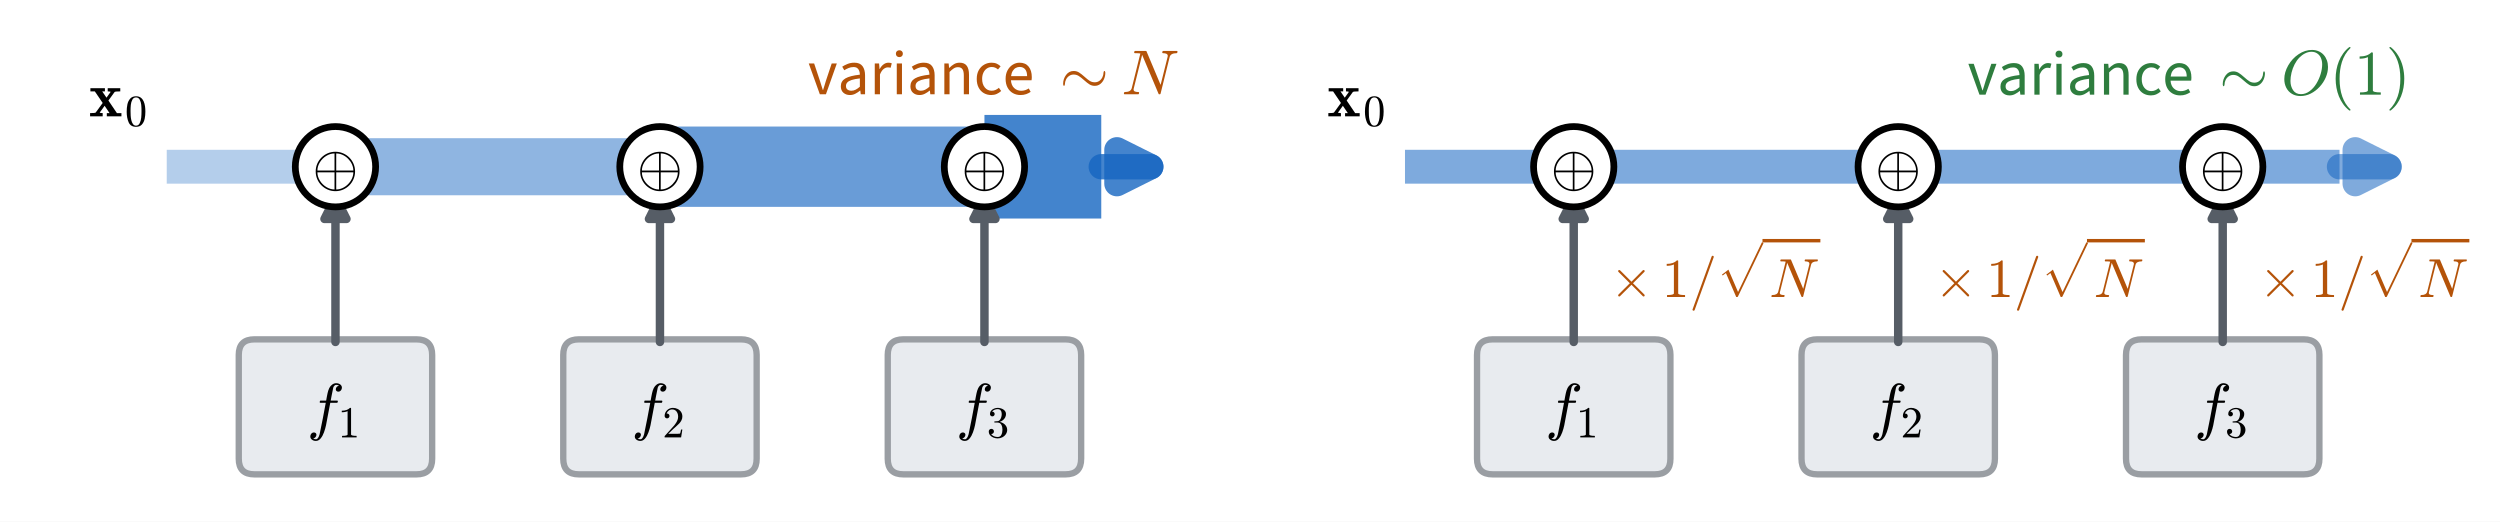
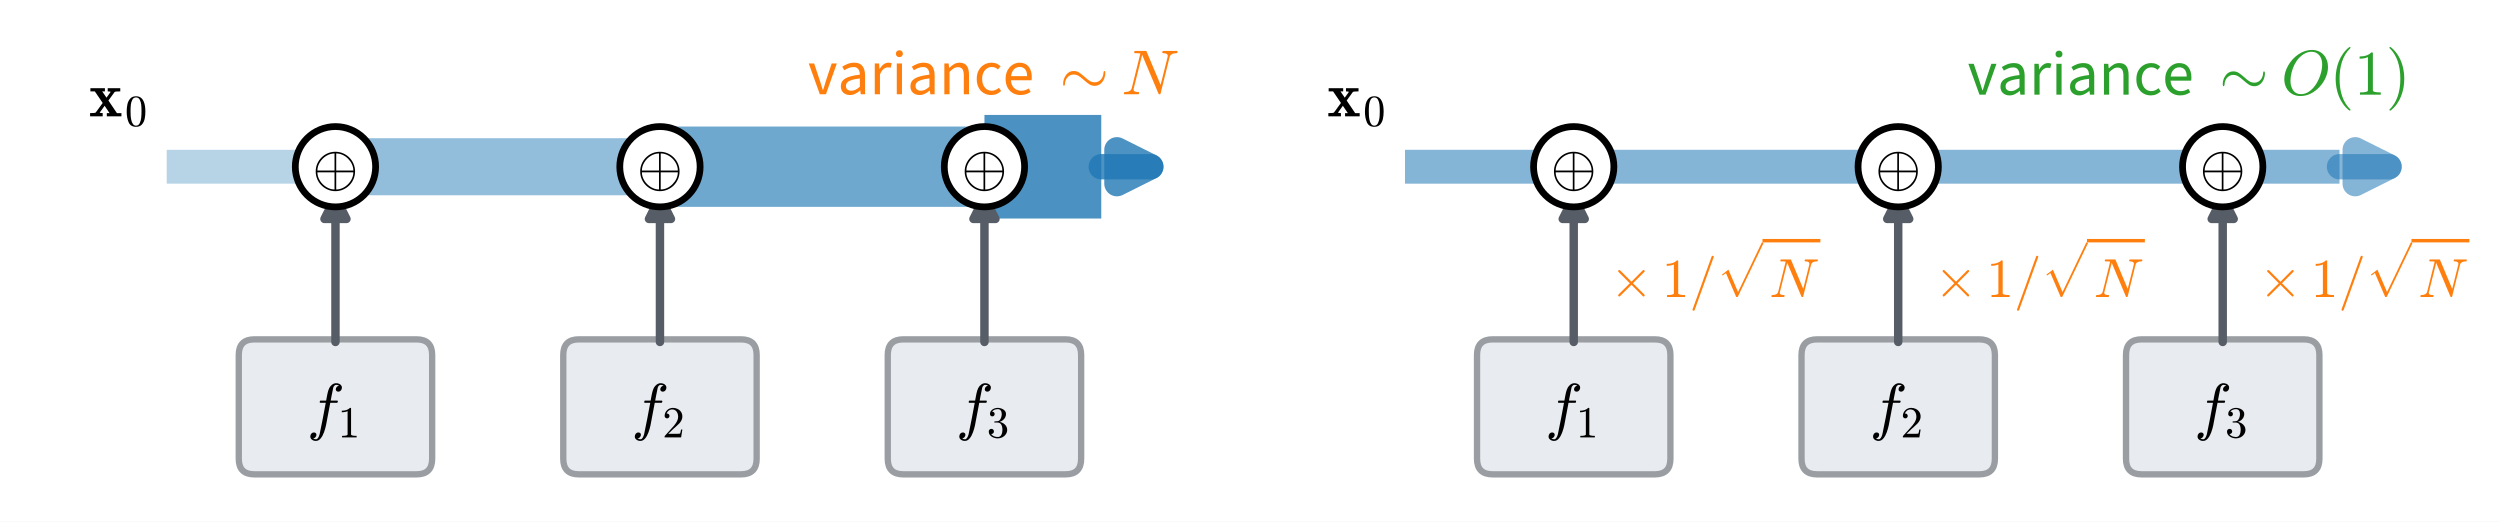
<svg xmlns="http://www.w3.org/2000/svg" xmlns:xlink="http://www.w3.org/1999/xlink" width="591.292pt" height="123.382pt" viewBox="0 0 591.292 123.382" version="1.1">
  <defs>
    <style type="text/css">*{stroke-linejoin: round; stroke-linecap: butt}</style>
  </defs>
  <g id="figure_1">
    <g id="patch_1">
      <path d="M 0 123.382  L 591.292 123.382  L 591.292 -0  L 0 -0  z " style="fill: #ffffff" />
    </g>
    <g id="axes_1">
      <g id="line2d_1">
-         <path d="M 39.434 39.434  L 79.343 39.434  " clip-path="url(#p0aabb87ad7)" style="fill: none; stroke: #1565c0; stroke-opacity: 0.32; stroke-width: 8" />
+         <path d="M 39.434 39.434  L 79.343 39.434  " clip-path="url(#p0aabb87ad7)" style="fill: none; stroke: #1f77b4; stroke-opacity: 0.32; stroke-width: 8" />
      </g>
      <g id="line2d_2">
-         <path d="M 79.343 39.434  L 156.09 39.434  " clip-path="url(#p0aabb87ad7)" style="fill: none; stroke: #1565c0; stroke-opacity: 0.48; stroke-width: 13.5" />
+         <path d="M 79.343 39.434  L 156.09 39.434  " clip-path="url(#p0aabb87ad7)" style="fill: none; stroke: #1f77b4; stroke-opacity: 0.48; stroke-width: 13.5" />
      </g>
      <g id="line2d_3">
-         <path d="M 156.09 39.434  L 232.838 39.434  " clip-path="url(#p0aabb87ad7)" style="fill: none; stroke: #1565c0; stroke-opacity: 0.64; stroke-width: 19" />
+         <path d="M 156.09 39.434  L 232.838 39.434  " clip-path="url(#p0aabb87ad7)" style="fill: none; stroke: #1f77b4; stroke-opacity: 0.64; stroke-width: 19" />
      </g>
      <g id="line2d_4">
-         <path d="M 232.838 39.434  L 260.467 39.434  " clip-path="url(#p0aabb87ad7)" style="fill: none; stroke: #1565c0; stroke-opacity: 0.8; stroke-width: 24.5" />
+         <path d="M 232.838 39.434  L 260.467 39.434  " clip-path="url(#p0aabb87ad7)" style="fill: none; stroke: #1f77b4; stroke-opacity: 0.8; stroke-width: 24.5" />
      </g>
      <g id="patch_2">
        <path d="M 60.156 112.191  L 98.53 112.191  Q 102.213 112.191 102.213 108.507  L 102.213 83.948  Q 102.213 80.264 98.53 80.264  L 60.156 80.264  Q 56.472 80.264 56.472 83.948  L 56.472 108.507  Q 56.472 112.191 60.156 112.191  z " clip-path="url(#p0aabb87ad7)" style="fill: #d9dee4; opacity: 0.6; stroke: #565d66; stroke-width: 1.5; stroke-linejoin: miter" />
      </g>
      <g id="patch_3">
        <path d="M 79.343 80.878  Q 79.343 62.612 79.343 46.582  " style="fill: none; stroke: #565d66; stroke-width: 2; stroke-linecap: round" />
        <path d="M 76.743 51.782  L 79.343 46.582  L 81.943 51.782  z " style="fill: #565d66; stroke: #565d66; stroke-width: 2; stroke-linecap: round" />
      </g>
      <g id="patch_4">
        <path d="M 136.903 112.191  L 175.277 112.191  Q 178.961 112.191 178.961 108.507  L 178.961 83.948  Q 178.961 80.264 175.277 80.264  L 136.903 80.264  Q 133.22 80.264 133.22 83.948  L 133.22 108.507  Q 133.22 112.191 136.903 112.191  z " clip-path="url(#p0aabb87ad7)" style="fill: #d9dee4; opacity: 0.6; stroke: #565d66; stroke-width: 1.5; stroke-linejoin: miter" />
      </g>
      <g id="patch_5">
        <path d="M 156.09 80.878  Q 156.09 62.612 156.09 46.582  " style="fill: none; stroke: #565d66; stroke-width: 2; stroke-linecap: round" />
        <path d="M 153.49 51.782  L 156.09 46.582  L 158.69 51.782  z " style="fill: #565d66; stroke: #565d66; stroke-width: 2; stroke-linecap: round" />
      </g>
      <g id="patch_6">
        <path d="M 213.651 112.191  L 252.025 112.191  Q 255.709 112.191 255.709 108.507  L 255.709 83.948  Q 255.709 80.264 252.025 80.264  L 213.651 80.264  Q 209.967 80.264 209.967 83.948  L 209.967 108.507  Q 209.967 112.191 213.651 112.191  z " clip-path="url(#p0aabb87ad7)" style="fill: #d9dee4; opacity: 0.6; stroke: #565d66; stroke-width: 1.5; stroke-linejoin: miter" />
      </g>
      <g id="patch_7">
        <path d="M 232.838 80.878  Q 232.838 62.612 232.838 46.582  " style="fill: none; stroke: #565d66; stroke-width: 2; stroke-linecap: round" />
        <path d="M 230.238 51.782  L 232.838 46.582  L 235.438 51.782  z " style="fill: #565d66; stroke: #565d66; stroke-width: 2; stroke-linecap: round" />
      </g>
      <g id="text_1">
-         <g style="fill: #b45309" transform="translate(191.1015 22.38568) scale(0.15 -0.15)">
+         <g style="fill: #ff7f0e" transform="translate(191.1015 22.38568) scale(0.15 -0.15)">
          <defs>
            <path id="SourceSans3-Regular-31" d="M 1197 0  L 77 3110  L 621 3110  L 1210 1344  Q 1280 1114 1353 883  Q 1427 653 1498 429  L 1523 429  Q 1594 653 1667 883  Q 1741 1114 1805 1344  L 2394 3110  L 2912 3110  L 1811 0  L 1197 0  z " transform="scale(0.015625)" />
            <path id="SourceSans3-Regular-1c" d="M 1242 -77  Q 851 -77 588 153  Q 326 384 326 806  Q 326 1331 787 1600  Q 1248 1869 2246 1978  Q 2246 2176 2188 2349  Q 2131 2522 1993 2634  Q 1856 2746 1600 2746  Q 1331 2746 1094 2643  Q 858 2541 672 2426  L 467 2784  Q 685 2931 1001 3059  Q 1318 3187 1690 3187  Q 2259 3187 2515 2838  Q 2771 2490 2771 1907  L 2771 0  L 2336 0  L 2291 371  L 2272 371  Q 2042 186 1789 54  Q 1536 -77 1242 -77  z M 1389 358  Q 1613 358 1817 460  Q 2022 563 2246 762  L 2246 1600  Q 1722 1542 1414 1440  Q 1107 1338 976 1190  Q 845 1043 845 838  Q 845 582 1005 470  Q 1165 358 1389 358  z " transform="scale(0.015625)" />
            <path id="SourceSans3-Regular-2d" d="M 525 0  L 525 3110  L 960 3110  L 1005 2547  L 1024 2547  Q 1178 2842 1408 3014  Q 1638 3187 1907 3187  Q 2093 3187 2240 3123  L 2125 2675  Q 2054 2694 1993 2704  Q 1933 2714 1837 2714  Q 1638 2714 1424 2554  Q 1210 2394 1050 1997  L 1050 0  L 525 0  z " transform="scale(0.015625)" />
            <path id="SourceSans3-Regular-24" d="M 525 0  L 525 3110  L 1050 3110  L 1050 0  L 525 0  z M 787 3750  Q 633 3750 534 3843  Q 435 3936 435 4096  Q 435 4250 534 4346  Q 633 4442 787 4442  Q 941 4442 1040 4346  Q 1139 4250 1139 4096  Q 1139 3936 1040 3843  Q 941 3750 787 3750  z " transform="scale(0.015625)" />
            <path id="SourceSans3-Regular-29" d="M 525 0  L 525 3110  L 960 3110  L 1005 2662  L 1024 2662  Q 1248 2886 1497 3036  Q 1747 3187 2067 3187  Q 2560 3187 2787 2876  Q 3014 2566 3014 1971  L 3014 0  L 2490 0  L 2490 1901  Q 2490 2336 2349 2534  Q 2208 2733 1901 2733  Q 1664 2733 1475 2611  Q 1286 2490 1050 2253  L 1050 0  L 525 0  z " transform="scale(0.015625)" />
            <path id="SourceSans3-Regular-1e" d="M 1760 -77  Q 1344 -77 1011 115  Q 678 307 486 672  Q 294 1037 294 1549  Q 294 2074 502 2438  Q 710 2803 1052 2995  Q 1395 3187 1792 3187  Q 2099 3187 2320 3084  Q 2541 2982 2701 2822  L 2438 2502  Q 2317 2611 2166 2681  Q 2016 2752 1811 2752  Q 1536 2752 1315 2601  Q 1094 2451 966 2179  Q 838 1907 838 1549  Q 838 1018 1107 688  Q 1376 358 1805 358  Q 2016 358 2201 441  Q 2387 525 2528 653  L 2758 333  Q 2566 147 2313 35  Q 2061 -77 1760 -77  z " transform="scale(0.015625)" />
            <path id="SourceSans3-Regular-20" d="M 1702 2758  Q 1510 2758 1328 2665  Q 1146 2573 1014 2368  Q 883 2163 838 1830  L 2458 1830  Q 2458 2285 2259 2521  Q 2061 2758 1702 2758  z M 1786 -77  Q 1370 -77 1027 115  Q 685 307 486 675  Q 288 1043 288 1555  Q 288 2061 489 2425  Q 691 2790 1014 2988  Q 1338 3187 1696 3187  Q 2298 3187 2614 2790  Q 2931 2394 2931 1728  Q 2931 1645 2924 1568  Q 2918 1491 2906 1414  L 826 1414  Q 864 890 1161 621  Q 1459 352 1850 352  Q 2074 352 2269 416  Q 2464 480 2624 589  L 2816 243  Q 2611 102 2358 12  Q 2106 -77 1786 -77  z " transform="scale(0.015625)" />
            <path id="SourceSans3-Regular-1" transform="scale(0.015625)" />
            <path id="Cmsy10-1b" d="M 447 850  Q 378 850 359 1013  L 359 1050  Q 359 1544 654 1947  Q 950 2350 1422 2350  Q 1716 2350 1955 2204  Q 2194 2059 2516 1768  Q 2838 1478 3055 1343  Q 3272 1209 3553 1209  Q 3806 1209 4006 1346  Q 4206 1484 4320 1712  Q 4434 1941 4434 2188  Q 4453 2350 4525 2350  Q 4597 2350 4616 2188  L 4616 2150  Q 4616 1841 4486 1537  Q 4356 1234 4115 1042  Q 3875 850 3553 850  Q 3259 850 3031 989  Q 2803 1128 2481 1417  Q 2159 1706 1931 1848  Q 1703 1991 1422 1991  Q 1172 1991 969 1853  Q 766 1716 652 1487  Q 538 1259 538 1013  Q 519 850 447 850  z " transform="scale(0.015625)" />
            <path id="Cmmi10-5d" d="M 300 0  Q 238 0 238 84  Q 241 100 250 139  Q 259 178 276 201  Q 294 225 319 225  Q 931 225 1031 616  L 1900 4116  Q 1722 4147 1338 4147  Q 1275 4147 1275 4231  Q 1278 4247 1287 4286  Q 1297 4325 1314 4348  Q 1331 4372 1356 4372  L 2463 4372  Q 2509 4372 2522 4331  L 3944 947  L 4653 3781  Q 4666 3850 4666 3878  Q 4666 4147 4172 4147  Q 4109 4147 4109 4231  Q 4131 4313 4143 4342  Q 4156 4372 4219 4372  L 5588 4372  Q 5650 4372 5650 4288  Q 5647 4272 5637 4233  Q 5628 4194 5611 4170  Q 5594 4147 5569 4147  Q 4956 4147 4856 3756  L 3938 56  Q 3916 0 3872 0  L 3794 0  Q 3750 0 3738 44  L 2106 3916  L 2094 3956  Q 2081 3969 2081 3975  L 1234 588  Q 1228 572 1225 548  Q 1222 525 1216 494  Q 1216 328 1359 276  Q 1503 225 1716 225  Q 1778 225 1778 141  Q 1756 53 1740 26  Q 1725 0 1672 0  L 300 0  z " transform="scale(0.015625)" />
          </defs>
          <use xlink:href="#SourceSans3-Regular-31" transform="translate(0 0.59375)" />
          <use xlink:href="#SourceSans3-Regular-1c" transform="translate(46.69995 0.59375)" />
          <use xlink:href="#SourceSans3-Regular-2d" transform="translate(97.0999 0.59375)" />
          <use xlink:href="#SourceSans3-Regular-24" transform="translate(131.7999 0.59375)" />
          <use xlink:href="#SourceSans3-Regular-1c" transform="translate(156.3998 0.59375)" />
          <use xlink:href="#SourceSans3-Regular-29" transform="translate(206.7998 0.59375)" />
          <use xlink:href="#SourceSans3-Regular-1e" transform="translate(261.4997 0.59375)" />
          <use xlink:href="#SourceSans3-Regular-20" transform="translate(307.0997 0.59375)" />
          <use xlink:href="#SourceSans3-Regular-1" transform="translate(356.6997 0.59375)" />
          <use xlink:href="#Cmsy10-1b" transform="translate(396.6997 0.59375)" />
          <use xlink:href="#Cmmi10-5d" transform="translate(494.3853 0.59375)" />
        </g>
      </g>
      <g id="text_2">
        <g transform="translate(21.0501 27.60451) scale(0.15 -0.15)">
          <defs>
            <path id="Cmb10-2d" d="M 109 0  L 109 325  Q 628 325 678 384  L 1381 1350  L 588 2516  L 141 2516  L 141 2841  L 1606 2841  L 1606 2516  L 1331 2516  L 1766 1881  L 2181 2463  Q 2181 2491 2072 2503  Q 1963 2516 1888 2516  L 1888 2841  L 3156 2841  L 3156 2516  Q 2638 2516 2584 2456  L 1959 1594  L 2816 325  L 3272 325  L 3272 0  L 1797 0  L 1797 325  L 2075 325  L 1575 1063  L 1081 378  Q 1081 356 1193 340  Q 1306 325 1381 325  L 1381 0  L 109 0  z " transform="scale(0.015625)" />
            <path id="Cmr10-28" d="M 1600 -141  Q 816 -141 533 504  Q 250 1150 250 2041  Q 250 2597 351 3087  Q 453 3578 754 3920  Q 1056 4263 1600 4263  Q 2022 4263 2290 4056  Q 2559 3850 2700 3523  Q 2841 3197 2892 2823  Q 2944 2450 2944 2041  Q 2944 1491 2842 1011  Q 2741 531 2444 195  Q 2147 -141 1600 -141  z M 1600 25  Q 1956 25 2131 390  Q 2306 756 2347 1200  Q 2388 1644 2388 2144  Q 2388 2625 2347 3031  Q 2306 3438 2132 3767  Q 1959 4097 1600 4097  Q 1238 4097 1063 3765  Q 888 3434 847 3029  Q 806 2625 806 2144  Q 806 1788 823 1472  Q 841 1156 916 820  Q 991 484 1158 254  Q 1325 25 1600 25  z " transform="scale(0.015625)" />
          </defs>
          <use xlink:href="#Cmb10-2d" transform="translate(0 0.609375)" />
          <use xlink:href="#Cmr10-28" transform="translate(56.68984 -14.39059) scale(0.7)" />
        </g>
      </g>
      <g id="patch_8">
-         <path d="M 260.467 39.434  Q 269.677 39.434 272.178 39.434  " style="fill: none; opacity: 0.8; stroke: #1565c0; stroke-width: 6; stroke-linecap: round" />
-         <path d="M 264.178 35.434  L 272.178 39.434  L 264.178 43.434  z " style="fill: #1565c0; opacity: 0.8; stroke: #1565c0; stroke-width: 6; stroke-linecap: round" />
+         <path d="M 260.467 39.434  Q 269.677 39.434 272.178 39.434  " style="fill: none; opacity: 0.8; stroke: #1f77b4; stroke-width: 6; stroke-linecap: round" />
+         <path d="M 264.178 35.434  L 272.178 39.434  L 264.178 43.434  z " style="fill: #1f77b4; opacity: 0.8; stroke: #1f77b4; stroke-width: 6; stroke-linecap: round" />
      </g>
      <g id="text_3">
        <g transform="translate(72.59272 101.2822) scale(0.15 -0.15)">
          <defs>
            <path id="Cmmi10-57" d="M 622 -1056  Q 741 -1147 909 -1147  Q 1138 -1147 1281 -641  Q 1341 -397 1606 966  L 1900 2534  L 1350 2534  Q 1288 2534 1288 2619  Q 1313 2759 1369 2759  L 1941 2759  L 2016 3175  Q 2053 3369 2084 3508  Q 2116 3647 2152 3765  Q 2188 3884 2259 4031  Q 2369 4241 2555 4377  Q 2741 4513 2956 4513  Q 3097 4513 3230 4461  Q 3363 4409 3447 4306  Q 3531 4203 3531 4063  Q 3531 3900 3423 3779  Q 3316 3659 3163 3659  Q 3059 3659 2986 3723  Q 2913 3788 2913 3891  Q 2913 4031 3008 4136  Q 3103 4241 3244 4256  Q 3125 4347 2950 4347  Q 2853 4347 2767 4256  Q 2681 4166 2656 4063  Q 2616 3900 2478 3181  L 2400 2759  L 3059 2759  Q 3122 2759 3122 2675  Q 3119 2659 3109 2620  Q 3100 2581 3083 2557  Q 3066 2534 3041 2534  L 2356 2534  L 2059 972  Q 2003 631 1929 279  Q 1856 -72 1723 -442  Q 1591 -813 1384 -1063  Q 1178 -1313 897 -1313  Q 681 -1313 511 -1189  Q 341 -1066 341 -863  Q 341 -700 445 -579  Q 550 -459 709 -459  Q 816 -459 887 -523  Q 959 -588 959 -691  Q 959 -828 857 -942  Q 756 -1056 622 -1056  z " transform="scale(0.015625)" />
            <path id="Cmr10-64" d="M 594 0  L 594 225  Q 1394 225 1394 428  L 1394 3788  Q 1063 3628 556 3628  L 556 3853  Q 1341 3853 1741 4263  L 1831 4263  Q 1853 4263 1873 4245  Q 1894 4228 1894 4206  L 1894 428  Q 1894 225 2694 225  L 2694 0  L 594 0  z " transform="scale(0.015625)" />
          </defs>
          <use xlink:href="#Cmmi10-57" transform="translate(0 0.484375)" />
          <use xlink:href="#Cmr10-64" transform="translate(48.87695 -14.51559) scale(0.7)" />
        </g>
      </g>
      <g id="text_4">
        <g transform="translate(149.3403 101.2822) scale(0.15 -0.15)">
          <defs>
            <path id="Cmr10-31" d="M 319 0  L 319 172  Q 319 188 331 206  L 1325 1306  Q 1550 1550 1690 1715  Q 1831 1881 1968 2097  Q 2106 2313 2186 2536  Q 2266 2759 2266 3009  Q 2266 3272 2169 3511  Q 2072 3750 1880 3894  Q 1688 4038 1416 4038  Q 1138 4038 916 3870  Q 694 3703 603 3438  Q 628 3444 672 3444  Q 816 3444 917 3347  Q 1019 3250 1019 3097  Q 1019 2950 917 2848  Q 816 2747 672 2747  Q 522 2747 420 2851  Q 319 2956 319 3097  Q 319 3338 409 3548  Q 500 3759 670 3923  Q 841 4088 1055 4175  Q 1269 4263 1509 4263  Q 1875 4263 2190 4108  Q 2506 3953 2690 3670  Q 2875 3388 2875 3009  Q 2875 2731 2753 2481  Q 2631 2231 2440 2026  Q 2250 1822 1953 1562  Q 1656 1303 1563 1216  L 838 519  L 1453 519  Q 1906 519 2211 526  Q 2516 534 2534 550  Q 2609 631 2688 1141  L 2875 1141  L 2694 0  L 319 0  z " transform="scale(0.015625)" />
          </defs>
          <use xlink:href="#Cmmi10-57" transform="translate(0 0.484375)" />
          <use xlink:href="#Cmr10-31" transform="translate(48.87695 -14.51559) scale(0.7)" />
        </g>
      </g>
      <g id="text_5">
        <g transform="translate(226.0879 101.2822) scale(0.15 -0.15)">
          <defs>
            <path id="Cmr10-6e" d="M 609 494  Q 759 275 1012 169  Q 1266 63 1556 63  Q 1928 63 2084 380  Q 2241 697 2241 1100  Q 2241 1281 2208 1462  Q 2175 1644 2097 1800  Q 2019 1956 1883 2050  Q 1747 2144 1550 2144  L 1125 2144  Q 1069 2144 1069 2203  L 1069 2259  Q 1069 2309 1125 2309  L 1478 2338  Q 1703 2338 1851 2506  Q 2000 2675 2069 2917  Q 2138 3159 2138 3378  Q 2138 3684 1994 3881  Q 1850 4078 1556 4078  Q 1313 4078 1091 3986  Q 869 3894 738 3706  Q 750 3709 759 3711  Q 769 3713 781 3713  Q 925 3713 1022 3613  Q 1119 3513 1119 3372  Q 1119 3234 1022 3134  Q 925 3034 781 3034  Q 641 3034 541 3134  Q 441 3234 441 3372  Q 441 3647 606 3850  Q 772 4053 1033 4158  Q 1294 4263 1556 4263  Q 1750 4263 1965 4205  Q 2181 4147 2356 4039  Q 2531 3931 2642 3762  Q 2753 3594 2753 3378  Q 2753 3109 2633 2881  Q 2513 2653 2303 2487  Q 2094 2322 1844 2241  Q 2122 2188 2372 2031  Q 2622 1875 2773 1631  Q 2925 1388 2925 1106  Q 2925 753 2731 467  Q 2538 181 2222 20  Q 1906 -141 1556 -141  Q 1256 -141 954 -26  Q 653 88 461 316  Q 269 544 269 863  Q 269 1022 375 1128  Q 481 1234 641 1234  Q 744 1234 830 1186  Q 916 1138 964 1050  Q 1013 963 1013 863  Q 1013 706 903 600  Q 794 494 641 494  L 609 494  z " transform="scale(0.015625)" />
          </defs>
          <use xlink:href="#Cmmi10-57" transform="translate(0 0.484375)" />
          <use xlink:href="#Cmr10-6e" transform="translate(48.87695 -14.51559) scale(0.7)" />
        </g>
      </g>
      <g id="line2d_5">
        <defs>
          <path id="m0d2a29d1b9" d="M 0 9.5  C 2.519 9.5 4.936 8.499 6.718 6.718  C 8.499 4.936 9.5 2.519 9.5 0  C 9.5 -2.519 8.499 -4.936 6.718 -6.718  C 4.936 -8.499 2.519 -9.5 0 -9.5  C -2.519 -9.5 -4.936 -8.499 -6.718 -6.718  C -8.499 -4.936 -9.5 -2.519 -9.5 0  C -9.5 2.519 -8.499 4.936 -6.718 6.718  C -4.936 8.499 -2.519 9.5 0 9.5  z " style="stroke: #000000; stroke-width: 1.6" />
        </defs>
        <g clip-path="url(#p0aabb87ad7)">
          <use xlink:href="#m0d2a29d1b9" x="79.343" y="39.434" style="fill: #ffffff; stroke: #000000; stroke-width: 1.6" />
        </g>
      </g>
      <g id="line2d_6">
        <g clip-path="url(#p0aabb87ad7)">
          <use xlink:href="#m0d2a29d1b9" x="156.09" y="39.434" style="fill: #ffffff; stroke: #000000; stroke-width: 1.6" />
        </g>
      </g>
      <g id="line2d_7">
        <g clip-path="url(#p0aabb87ad7)">
          <use xlink:href="#m0d2a29d1b9" x="232.838" y="39.434" style="fill: #ffffff; stroke: #000000; stroke-width: 1.6" />
        </g>
      </g>
      <g id="text_6">
        <g transform="translate(73.88272 44.15198) scale(0.14 -0.14)">
          <defs>
            <path id="Cmsy10-10" d="M 2491 -531  Q 2053 -531 1668 -365  Q 1284 -200 986 95  Q 688 391 523 780  Q 359 1169 359 1600  Q 359 2038 521 2422  Q 684 2806 984 3106  Q 1284 3406 1668 3568  Q 2053 3731 2491 3731  Q 2925 3731 3312 3565  Q 3700 3400 3994 3104  Q 4288 2809 4452 2421  Q 4616 2034 4616 1600  Q 4616 1172 4450 780  Q 4284 388 3992 95  Q 3700 -197 3312 -364  Q 2925 -531 2491 -531  z M 2394 -347  L 2394 1509  L 544 1509  Q 544 1047 806 617  Q 1069 188 1500 -79  Q 1931 -347 2394 -347  z M 2578 -347  Q 2928 -347 3259 -195  Q 3591 -44 3859 228  Q 4128 500 4278 831  Q 4428 1163 4428 1509  L 2578 1509  L 2578 -347  z M 544 1697  L 2394 1697  L 2394 3547  Q 1931 3547 1501 3283  Q 1072 3019 808 2589  Q 544 2159 544 1697  z M 2578 1697  L 4428 1697  Q 4428 2047 4279 2376  Q 4131 2706 3859 2978  Q 3588 3250 3258 3398  Q 2928 3547 2578 3547  L 2578 1697  z " transform="scale(0.015625)" />
          </defs>
          <use xlink:href="#Cmsy10-10" transform="translate(0 0.703125)" />
        </g>
      </g>
      <g id="text_7">
        <g transform="translate(150.6303 44.15198) scale(0.14 -0.14)">
          <use xlink:href="#Cmsy10-10" transform="translate(0 0.703125)" />
        </g>
      </g>
      <g id="text_8">
        <g transform="translate(227.3779 44.15198) scale(0.14 -0.14)">
          <use xlink:href="#Cmsy10-10" transform="translate(0 0.703125)" />
        </g>
      </g>
    </g>
    <g id="axes_2">
      <g id="line2d_8">
-         <path d="M 332.303 39.434  L 372.211 39.434  " clip-path="url(#p6e7be6a76d)" style="fill: none; stroke: #1565c0; stroke-opacity: 0.55; stroke-width: 8" />
+         <path d="M 332.303 39.434  L 372.211 39.434  " clip-path="url(#p6e7be6a76d)" style="fill: none; stroke: #1f77b4; stroke-opacity: 0.55; stroke-width: 8" />
      </g>
      <g id="line2d_9">
-         <path d="M 372.211 39.434  L 448.959 39.434  " clip-path="url(#p6e7be6a76d)" style="fill: none; stroke: #1565c0; stroke-opacity: 0.55; stroke-width: 8" />
+         <path d="M 372.211 39.434  L 448.959 39.434  " clip-path="url(#p6e7be6a76d)" style="fill: none; stroke: #1f77b4; stroke-opacity: 0.55; stroke-width: 8" />
      </g>
      <g id="line2d_10">
-         <path d="M 448.959 39.434  L 525.707 39.434  " clip-path="url(#p6e7be6a76d)" style="fill: none; stroke: #1565c0; stroke-opacity: 0.55; stroke-width: 8" />
+         <path d="M 448.959 39.434  L 525.707 39.434  " clip-path="url(#p6e7be6a76d)" style="fill: none; stroke: #1f77b4; stroke-opacity: 0.55; stroke-width: 8" />
      </g>
      <g id="line2d_11">
-         <path d="M 525.707 39.434  L 553.336 39.434  " clip-path="url(#p6e7be6a76d)" style="fill: none; stroke: #1565c0; stroke-opacity: 0.55; stroke-width: 8" />
+         <path d="M 525.707 39.434  L 553.336 39.434  " clip-path="url(#p6e7be6a76d)" style="fill: none; stroke: #1f77b4; stroke-opacity: 0.55; stroke-width: 8" />
      </g>
      <g id="patch_9">
        <path d="M 353.025 112.191  L 391.398 112.191  Q 395.082 112.191 395.082 108.507  L 395.082 83.948  Q 395.082 80.264 391.398 80.264  L 353.025 80.264  Q 349.341 80.264 349.341 83.948  L 349.341 108.507  Q 349.341 112.191 353.025 112.191  z " clip-path="url(#p6e7be6a76d)" style="fill: #d9dee4; opacity: 0.6; stroke: #565d66; stroke-width: 1.5; stroke-linejoin: miter" />
      </g>
      <g id="patch_10">
        <path d="M 372.211 80.878  Q 372.211 62.612 372.211 46.582  " style="fill: none; stroke: #565d66; stroke-width: 2; stroke-linecap: round" />
        <path d="M 369.611 51.782  L 372.211 46.582  L 374.811 51.782  z " style="fill: #565d66; stroke: #565d66; stroke-width: 2; stroke-linecap: round" />
      </g>
      <g id="patch_11">
        <path d="M 429.772 112.191  L 468.146 112.191  Q 471.83 112.191 471.83 108.507  L 471.83 83.948  Q 471.83 80.264 468.146 80.264  L 429.772 80.264  Q 426.088 80.264 426.088 83.948  L 426.088 108.507  Q 426.088 112.191 429.772 112.191  z " clip-path="url(#p6e7be6a76d)" style="fill: #d9dee4; opacity: 0.6; stroke: #565d66; stroke-width: 1.5; stroke-linejoin: miter" />
      </g>
      <g id="patch_12">
        <path d="M 448.959 80.878  Q 448.959 62.612 448.959 46.582  " style="fill: none; stroke: #565d66; stroke-width: 2; stroke-linecap: round" />
        <path d="M 446.359 51.782  L 448.959 46.582  L 451.559 51.782  z " style="fill: #565d66; stroke: #565d66; stroke-width: 2; stroke-linecap: round" />
      </g>
      <g id="patch_13">
        <path d="M 506.52 112.191  L 544.893 112.191  Q 548.577 112.191 548.577 108.507  L 548.577 83.948  Q 548.577 80.264 544.893 80.264  L 506.52 80.264  Q 502.836 80.264 502.836 83.948  L 502.836 108.507  Q 502.836 112.191 506.52 112.191  z " clip-path="url(#p6e7be6a76d)" style="fill: #d9dee4; opacity: 0.6; stroke: #565d66; stroke-width: 1.5; stroke-linejoin: miter" />
      </g>
      <g id="patch_14">
        <path d="M 525.707 80.878  Q 525.707 62.612 525.707 46.582  " style="fill: none; stroke: #565d66; stroke-width: 2; stroke-linecap: round" />
        <path d="M 523.107 51.782  L 525.707 46.582  L 528.307 51.782  z " style="fill: #565d66; stroke: #565d66; stroke-width: 2; stroke-linecap: round" />
      </g>
      <g id="text_9">
-         <g style="fill: #2e7d3e" transform="translate(465.3702 22.38568) scale(0.15 -0.15)">
+         <g style="fill: #2ca02c" transform="translate(465.3702 22.38568) scale(0.15 -0.15)">
          <defs>
            <path id="Cmmi10-35" d="M 1947 -141  Q 1466 -141 1094 79  Q 722 300 520 692  Q 319 1084 319 1563  Q 319 2259 714 2950  Q 1109 3641 1756 4077  Q 2403 4513 3109 4513  Q 3475 4513 3778 4381  Q 4081 4250 4290 4017  Q 4500 3784 4614 3471  Q 4728 3159 4728 2791  Q 4728 2263 4503 1739  Q 4278 1216 3879 786  Q 3481 356 2984 107  Q 2488 -141 1947 -141  z M 1997 50  Q 2463 50 2866 345  Q 3269 641 3553 1108  Q 3838 1575 3989 2089  Q 4141 2603 4141 3047  Q 4141 3394 4022 3683  Q 3903 3972 3656 4148  Q 3409 4325 3066 4325  Q 2728 4325 2409 4162  Q 2091 4000 1831 3731  Q 1566 3459 1359 3057  Q 1153 2656 1047 2214  Q 941 1772 941 1381  Q 941 838 1208 444  Q 1475 50 1997 50  z " transform="scale(0.015625)" />
            <path id="Cmr10-77" d="M 1984 -1588  Q 1628 -1306 1370 -942  Q 1113 -578 948 -165  Q 784 247 703 697  Q 622 1147 622 1600  Q 622 2059 703 2509  Q 784 2959 951 3375  Q 1119 3791 1378 4153  Q 1638 4516 1984 4788  Q 1984 4800 2016 4800  L 2075 4800  Q 2094 4800 2109 4783  Q 2125 4766 2125 4744  Q 2125 4716 2113 4703  Q 1800 4397 1592 4047  Q 1384 3697 1257 3301  Q 1131 2906 1075 2482  Q 1019 2059 1019 1600  Q 1019 -434 2106 -1491  Q 2125 -1509 2125 -1544  Q 2125 -1559 2108 -1579  Q 2091 -1600 2075 -1600  L 2016 -1600  Q 1984 -1600 1984 -1588  z " transform="scale(0.015625)" />
            <path id="Cmr10-44" d="M 416 -1600  Q 359 -1600 359 -1544  Q 359 -1516 372 -1503  Q 1466 -434 1466 1600  Q 1466 3634 384 4691  Q 359 4706 359 4744  Q 359 4766 376 4783  Q 394 4800 416 4800  L 475 4800  Q 494 4800 506 4788  Q 966 4425 1272 3906  Q 1578 3388 1720 2800  Q 1863 2213 1863 1600  Q 1863 1147 1786 708  Q 1709 269 1542 -157  Q 1375 -584 1119 -945  Q 863 -1306 506 -1588  Q 494 -1600 475 -1600  L 416 -1600  z " transform="scale(0.015625)" />
          </defs>
          <use xlink:href="#SourceSans3-Regular-31" />
          <use xlink:href="#SourceSans3-Regular-1c" transform="translate(46.69995 0)" />
          <use xlink:href="#SourceSans3-Regular-2d" transform="translate(97.0999 0)" />
          <use xlink:href="#SourceSans3-Regular-24" transform="translate(131.7999 0)" />
          <use xlink:href="#SourceSans3-Regular-1c" transform="translate(156.3998 0)" />
          <use xlink:href="#SourceSans3-Regular-29" transform="translate(206.7998 0)" />
          <use xlink:href="#SourceSans3-Regular-1e" transform="translate(261.4997 0)" />
          <use xlink:href="#SourceSans3-Regular-20" transform="translate(307.0997 0)" />
          <use xlink:href="#SourceSans3-Regular-1" transform="translate(356.6997 0)" />
          <use xlink:href="#Cmsy10-1b" transform="translate(396.6997 0)" />
          <use xlink:href="#Cmmi10-35" transform="translate(494.3853 0)" />
          <use xlink:href="#Cmr10-77" transform="translate(570.606 0)" />
          <use xlink:href="#Cmr10-64" transform="translate(609.4244 0)" />
          <use xlink:href="#Cmr10-44" transform="translate(659.4244 0)" />
        </g>
      </g>
      <g id="text_10">
        <g transform="translate(313.9188 27.60451) scale(0.15 -0.15)">
          <use xlink:href="#Cmb10-2d" transform="translate(0 0.609375)" />
          <use xlink:href="#Cmr10-28" transform="translate(56.68984 -14.39059) scale(0.7)" />
        </g>
      </g>
      <g id="patch_15">
-         <path d="M 553.336 39.434  Q 562.545 39.434 565.047 39.434  " style="fill: none; opacity: 0.55; stroke: #1565c0; stroke-width: 6; stroke-linecap: round" />
-         <path d="M 557.047 35.434  L 565.047 39.434  L 557.047 43.434  z " style="fill: #1565c0; opacity: 0.55; stroke: #1565c0; stroke-width: 6; stroke-linecap: round" />
+         <path d="M 553.336 39.434  Q 562.545 39.434 565.047 39.434  " style="fill: none; opacity: 0.55; stroke: #1f77b4; stroke-width: 6; stroke-linecap: round" />
+         <path d="M 557.047 35.434  L 565.047 39.434  L 557.047 43.434  z " style="fill: #1f77b4; opacity: 0.55; stroke: #1f77b4; stroke-width: 6; stroke-linecap: round" />
      </g>
      <g id="text_11">
        <g transform="translate(365.4615 101.2822) scale(0.15 -0.15)">
          <use xlink:href="#Cmmi10-57" transform="translate(0 0.484375)" />
          <use xlink:href="#Cmr10-64" transform="translate(48.87695 -14.51559) scale(0.7)" />
        </g>
      </g>
      <g id="text_12">
-         <g style="fill: #b45309" transform="translate(380.8072 70.29915) scale(0.13 -0.13)">
+         <g style="fill: #ff7f0e" transform="translate(380.8072 70.29915) scale(0.13 -0.13)">
          <defs>
            <path id="Cmsy10-d" d="M 941 184  Q 941 234 972 275  L 2303 1600  L 972 2931  Q 941 2963 941 3016  Q 941 3063 978 3103  Q 1016 3144 1069 3144  Q 1113 3144 1166 3103  L 2491 1778  L 3809 3103  Q 3863 3144 3903 3144  Q 3956 3144 3993 3106  Q 4031 3069 4031 3016  Q 4031 2963 4000 2931  L 2669 1600  L 4000 275  Q 4031 234 4031 184  Q 4031 131 3993 93  Q 3956 56 3903 56  Q 3856 56 3809 103  L 2491 1422  L 1166 103  Q 1119 56 1069 56  Q 1016 56 978 97  Q 941 138 941 184  z " transform="scale(0.015625)" />
            <path id="Cmmi10-62" d="M 359 -1472  Q 359 -1453 366 -1447  L 2591 4722  Q 2603 4759 2634 4779  Q 2666 4800 2706 4800  Q 2763 4800 2798 4765  Q 2834 4731 2834 4672  L 2834 4647  L 609 -1522  Q 572 -1600 488 -1600  Q 434 -1600 396 -1562  Q 359 -1525 359 -1472  z " transform="scale(0.015625)" />
            <path id="Cmex10-30" d="M 2713 -7425  L 1269 -4063  L 819 -4409  L 703 -4294  L 1619 -3584  L 2969 -6725  L 6291 197  Q 6322 256 6400 256  Q 6453 256 6490 218  Q 6528 181 6528 128  Q 6528 97 6522 84  L 2950 -7366  Q 2925 -7425 2853 -7425  L 2713 -7425  z " transform="scale(0.015625)" />
          </defs>
          <use xlink:href="#Cmsy10-d" transform="translate(0 0.4375)" />
          <use xlink:href="#Cmr10-64" transform="translate(94.35259 0.4375)" />
          <use xlink:href="#Cmmi10-62" transform="translate(144.3526 0.4375)" />
          <use xlink:href="#Cmex10-30" transform="translate(194.3526 96.67188) scale(0.829579)" />
          <use xlink:href="#Cmmi10-5d" transform="translate(289.8057 0.4375)" />
          <path d="M 277.306 99.75  L 277.306 106  L 382.628 106  L 382.628 99.75  L 277.306 99.75  z " />
        </g>
      </g>
      <g id="text_13">
        <g transform="translate(442.209 101.2822) scale(0.15 -0.15)">
          <use xlink:href="#Cmmi10-57" transform="translate(0 0.484375)" />
          <use xlink:href="#Cmr10-31" transform="translate(48.87695 -14.51559) scale(0.7)" />
        </g>
      </g>
      <g id="text_14">
-         <g style="fill: #b45309" transform="translate(457.5548 70.29915) scale(0.13 -0.13)">
+         <g style="fill: #ff7f0e" transform="translate(457.5548 70.29915) scale(0.13 -0.13)">
          <use xlink:href="#Cmsy10-d" transform="translate(0 0.4375)" />
          <use xlink:href="#Cmr10-64" transform="translate(94.35259 0.4375)" />
          <use xlink:href="#Cmmi10-62" transform="translate(144.3526 0.4375)" />
          <use xlink:href="#Cmex10-30" transform="translate(194.3526 96.67188) scale(0.829579)" />
          <use xlink:href="#Cmmi10-5d" transform="translate(289.8057 0.4375)" />
          <path d="M 277.306 99.75  L 277.306 106  L 382.628 106  L 382.628 99.75  L 277.306 99.75  z " />
        </g>
      </g>
      <g id="text_15">
        <g transform="translate(518.9566 101.2822) scale(0.15 -0.15)">
          <use xlink:href="#Cmmi10-57" transform="translate(0 0.484375)" />
          <use xlink:href="#Cmr10-6e" transform="translate(48.87695 -14.51559) scale(0.7)" />
        </g>
      </g>
      <g id="text_16">
-         <g style="fill: #b45309" transform="translate(534.3023 70.29915) scale(0.13 -0.13)">
+         <g style="fill: #ff7f0e" transform="translate(534.3023 70.29915) scale(0.13 -0.13)">
          <use xlink:href="#Cmsy10-d" transform="translate(0 0.4375)" />
          <use xlink:href="#Cmr10-64" transform="translate(94.35259 0.4375)" />
          <use xlink:href="#Cmmi10-62" transform="translate(144.3526 0.4375)" />
          <use xlink:href="#Cmex10-30" transform="translate(194.3526 96.67188) scale(0.829579)" />
          <use xlink:href="#Cmmi10-5d" transform="translate(289.8057 0.4375)" />
          <path d="M 277.306 99.75  L 277.306 106  L 382.628 106  L 382.628 99.75  L 277.306 99.75  z " />
        </g>
      </g>
      <g id="line2d_12">
        <g clip-path="url(#p6e7be6a76d)">
          <use xlink:href="#m0d2a29d1b9" x="372.211" y="39.434" style="fill: #ffffff; stroke: #000000; stroke-width: 1.6" />
        </g>
      </g>
      <g id="line2d_13">
        <g clip-path="url(#p6e7be6a76d)">
          <use xlink:href="#m0d2a29d1b9" x="448.959" y="39.434" style="fill: #ffffff; stroke: #000000; stroke-width: 1.6" />
        </g>
      </g>
      <g id="line2d_14">
        <g clip-path="url(#p6e7be6a76d)">
          <use xlink:href="#m0d2a29d1b9" x="525.707" y="39.434" style="fill: #ffffff; stroke: #000000; stroke-width: 1.6" />
        </g>
      </g>
      <g id="text_17">
        <g transform="translate(366.7515 44.15198) scale(0.14 -0.14)">
          <use xlink:href="#Cmsy10-10" transform="translate(0 0.703125)" />
        </g>
      </g>
      <g id="text_18">
        <g transform="translate(443.499 44.15198) scale(0.14 -0.14)">
          <use xlink:href="#Cmsy10-10" transform="translate(0 0.703125)" />
        </g>
      </g>
      <g id="text_19">
        <g transform="translate(520.2466 44.15198) scale(0.14 -0.14)">
          <use xlink:href="#Cmsy10-10" transform="translate(0 0.703125)" />
        </g>
      </g>
    </g>
  </g>
  <defs>
    <clipPath id="p0aabb87ad7">
      <rect x="7.2" y="7.2" width="276.291" height="108.982" />
    </clipPath>
    <clipPath id="p6e7be6a76d">
      <rect x="300.069" y="7.2" width="276.291" height="108.982" />
    </clipPath>
  </defs>
</svg>
